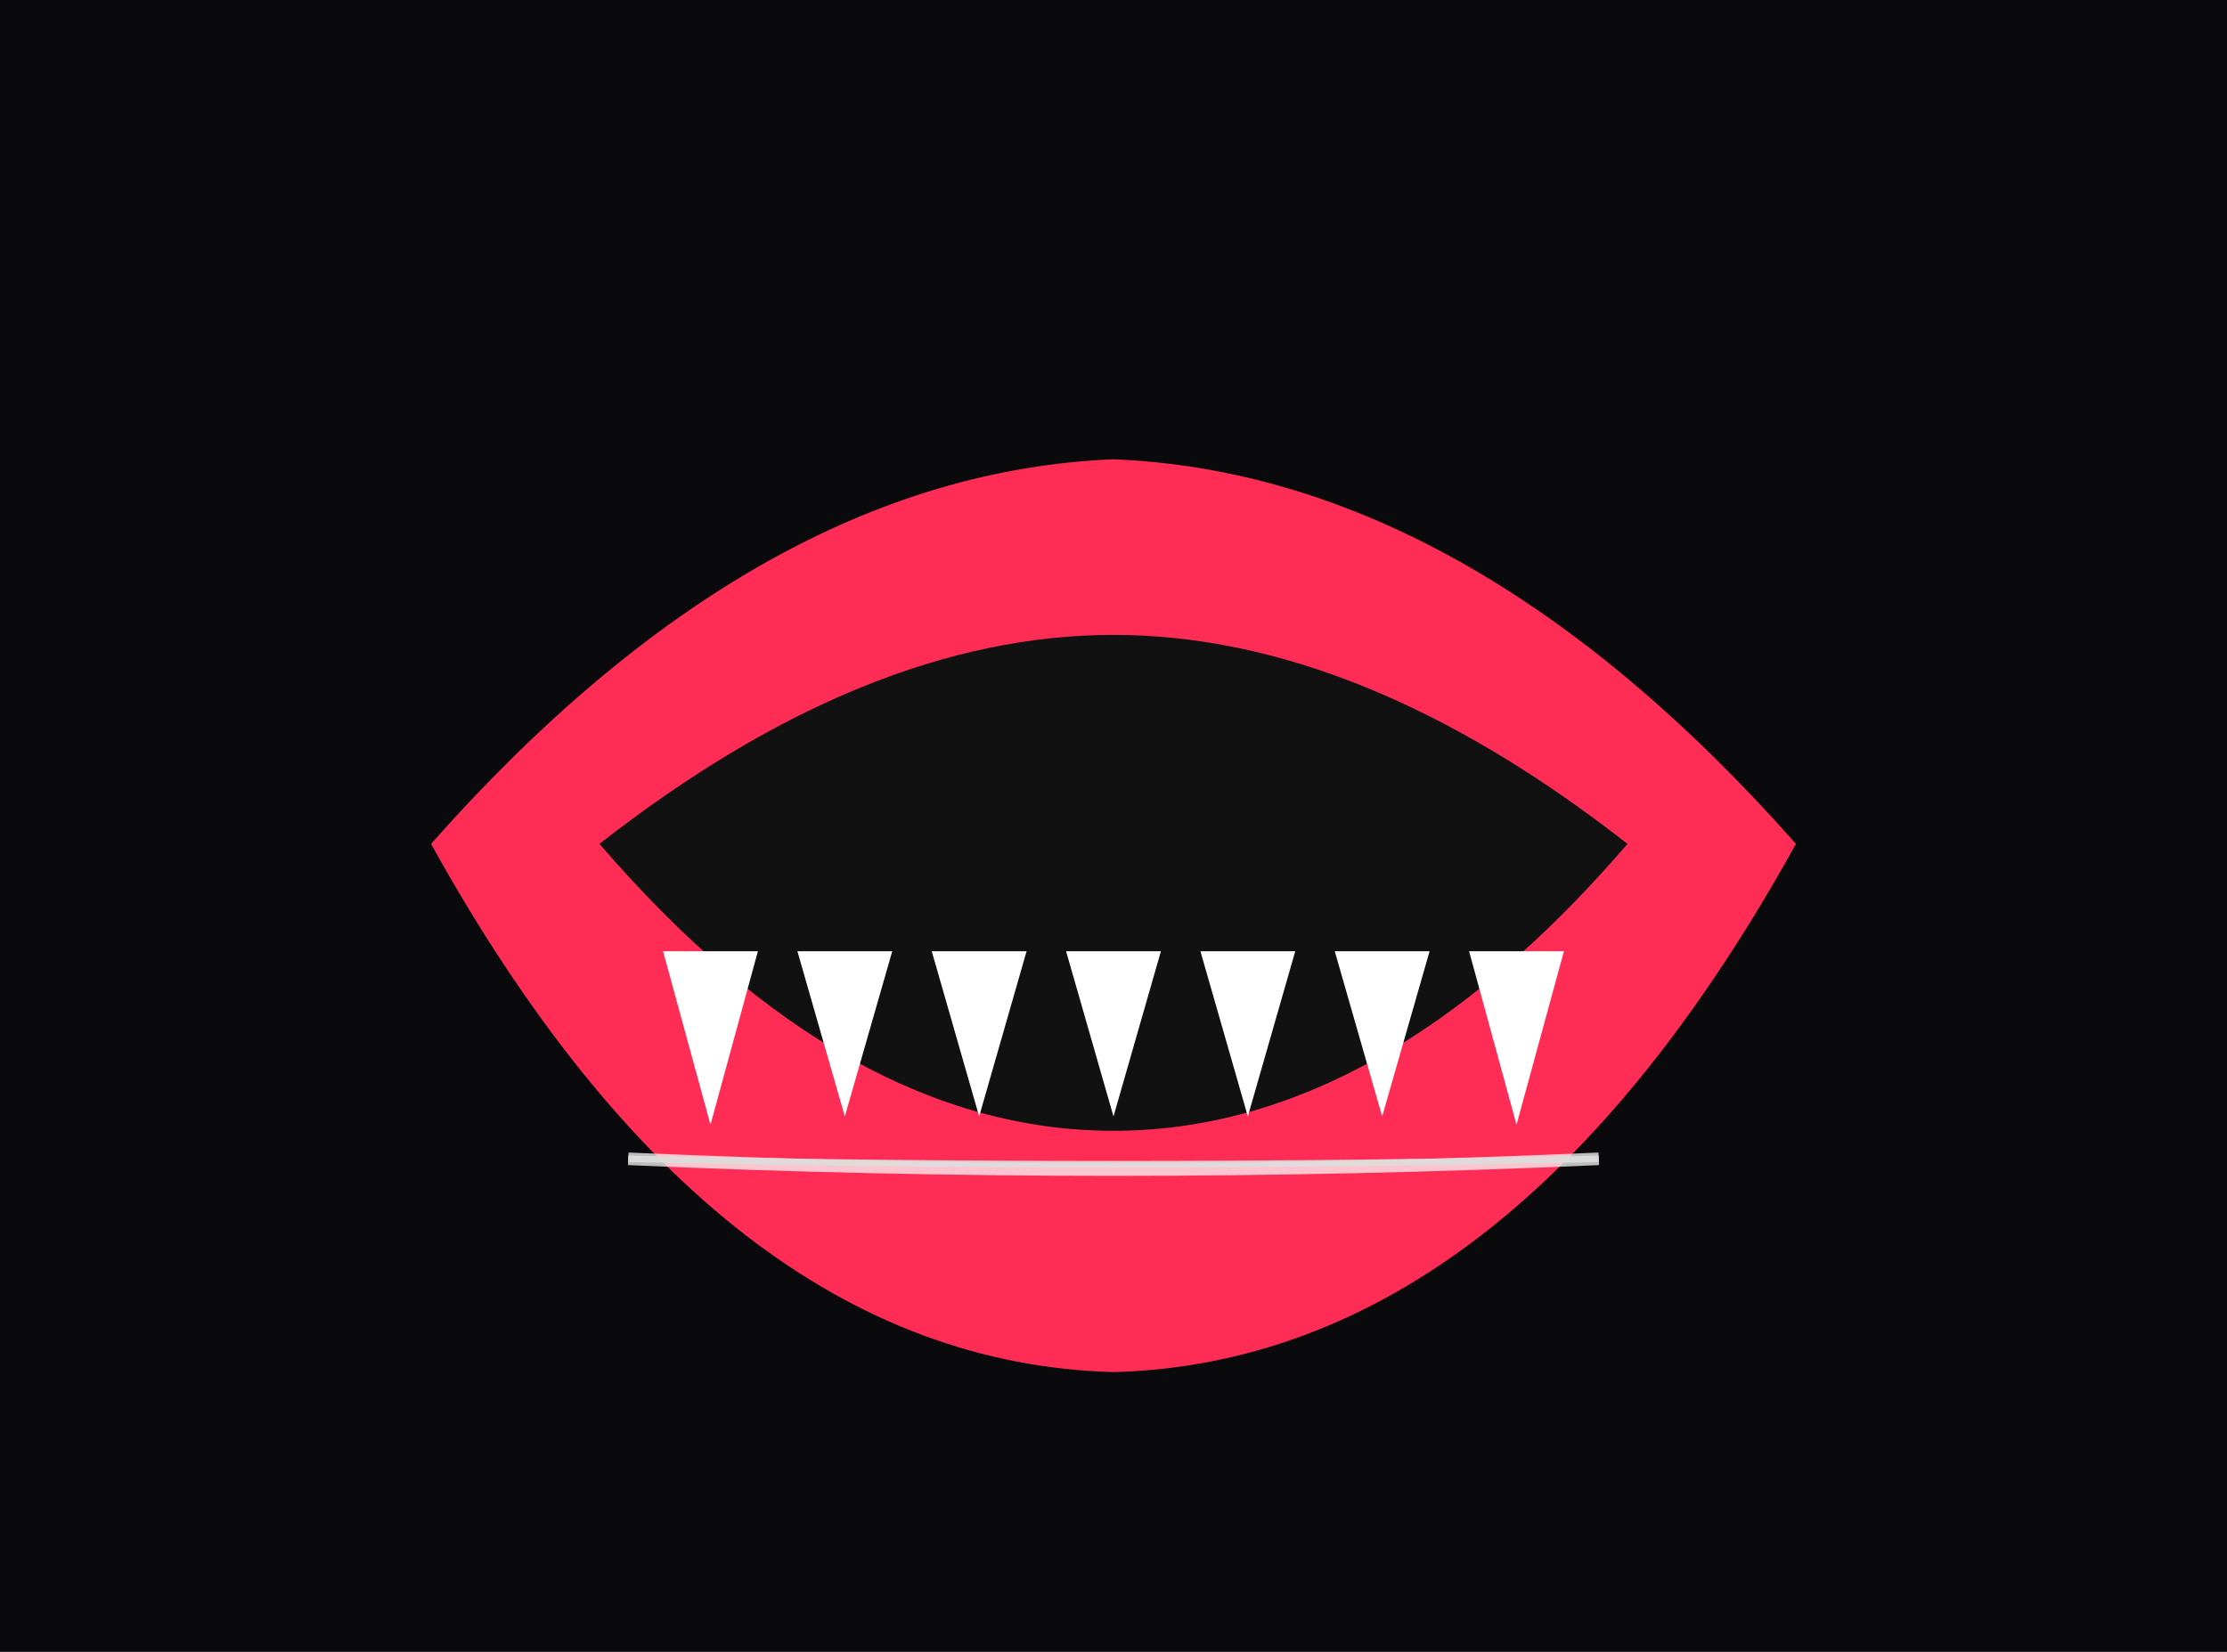
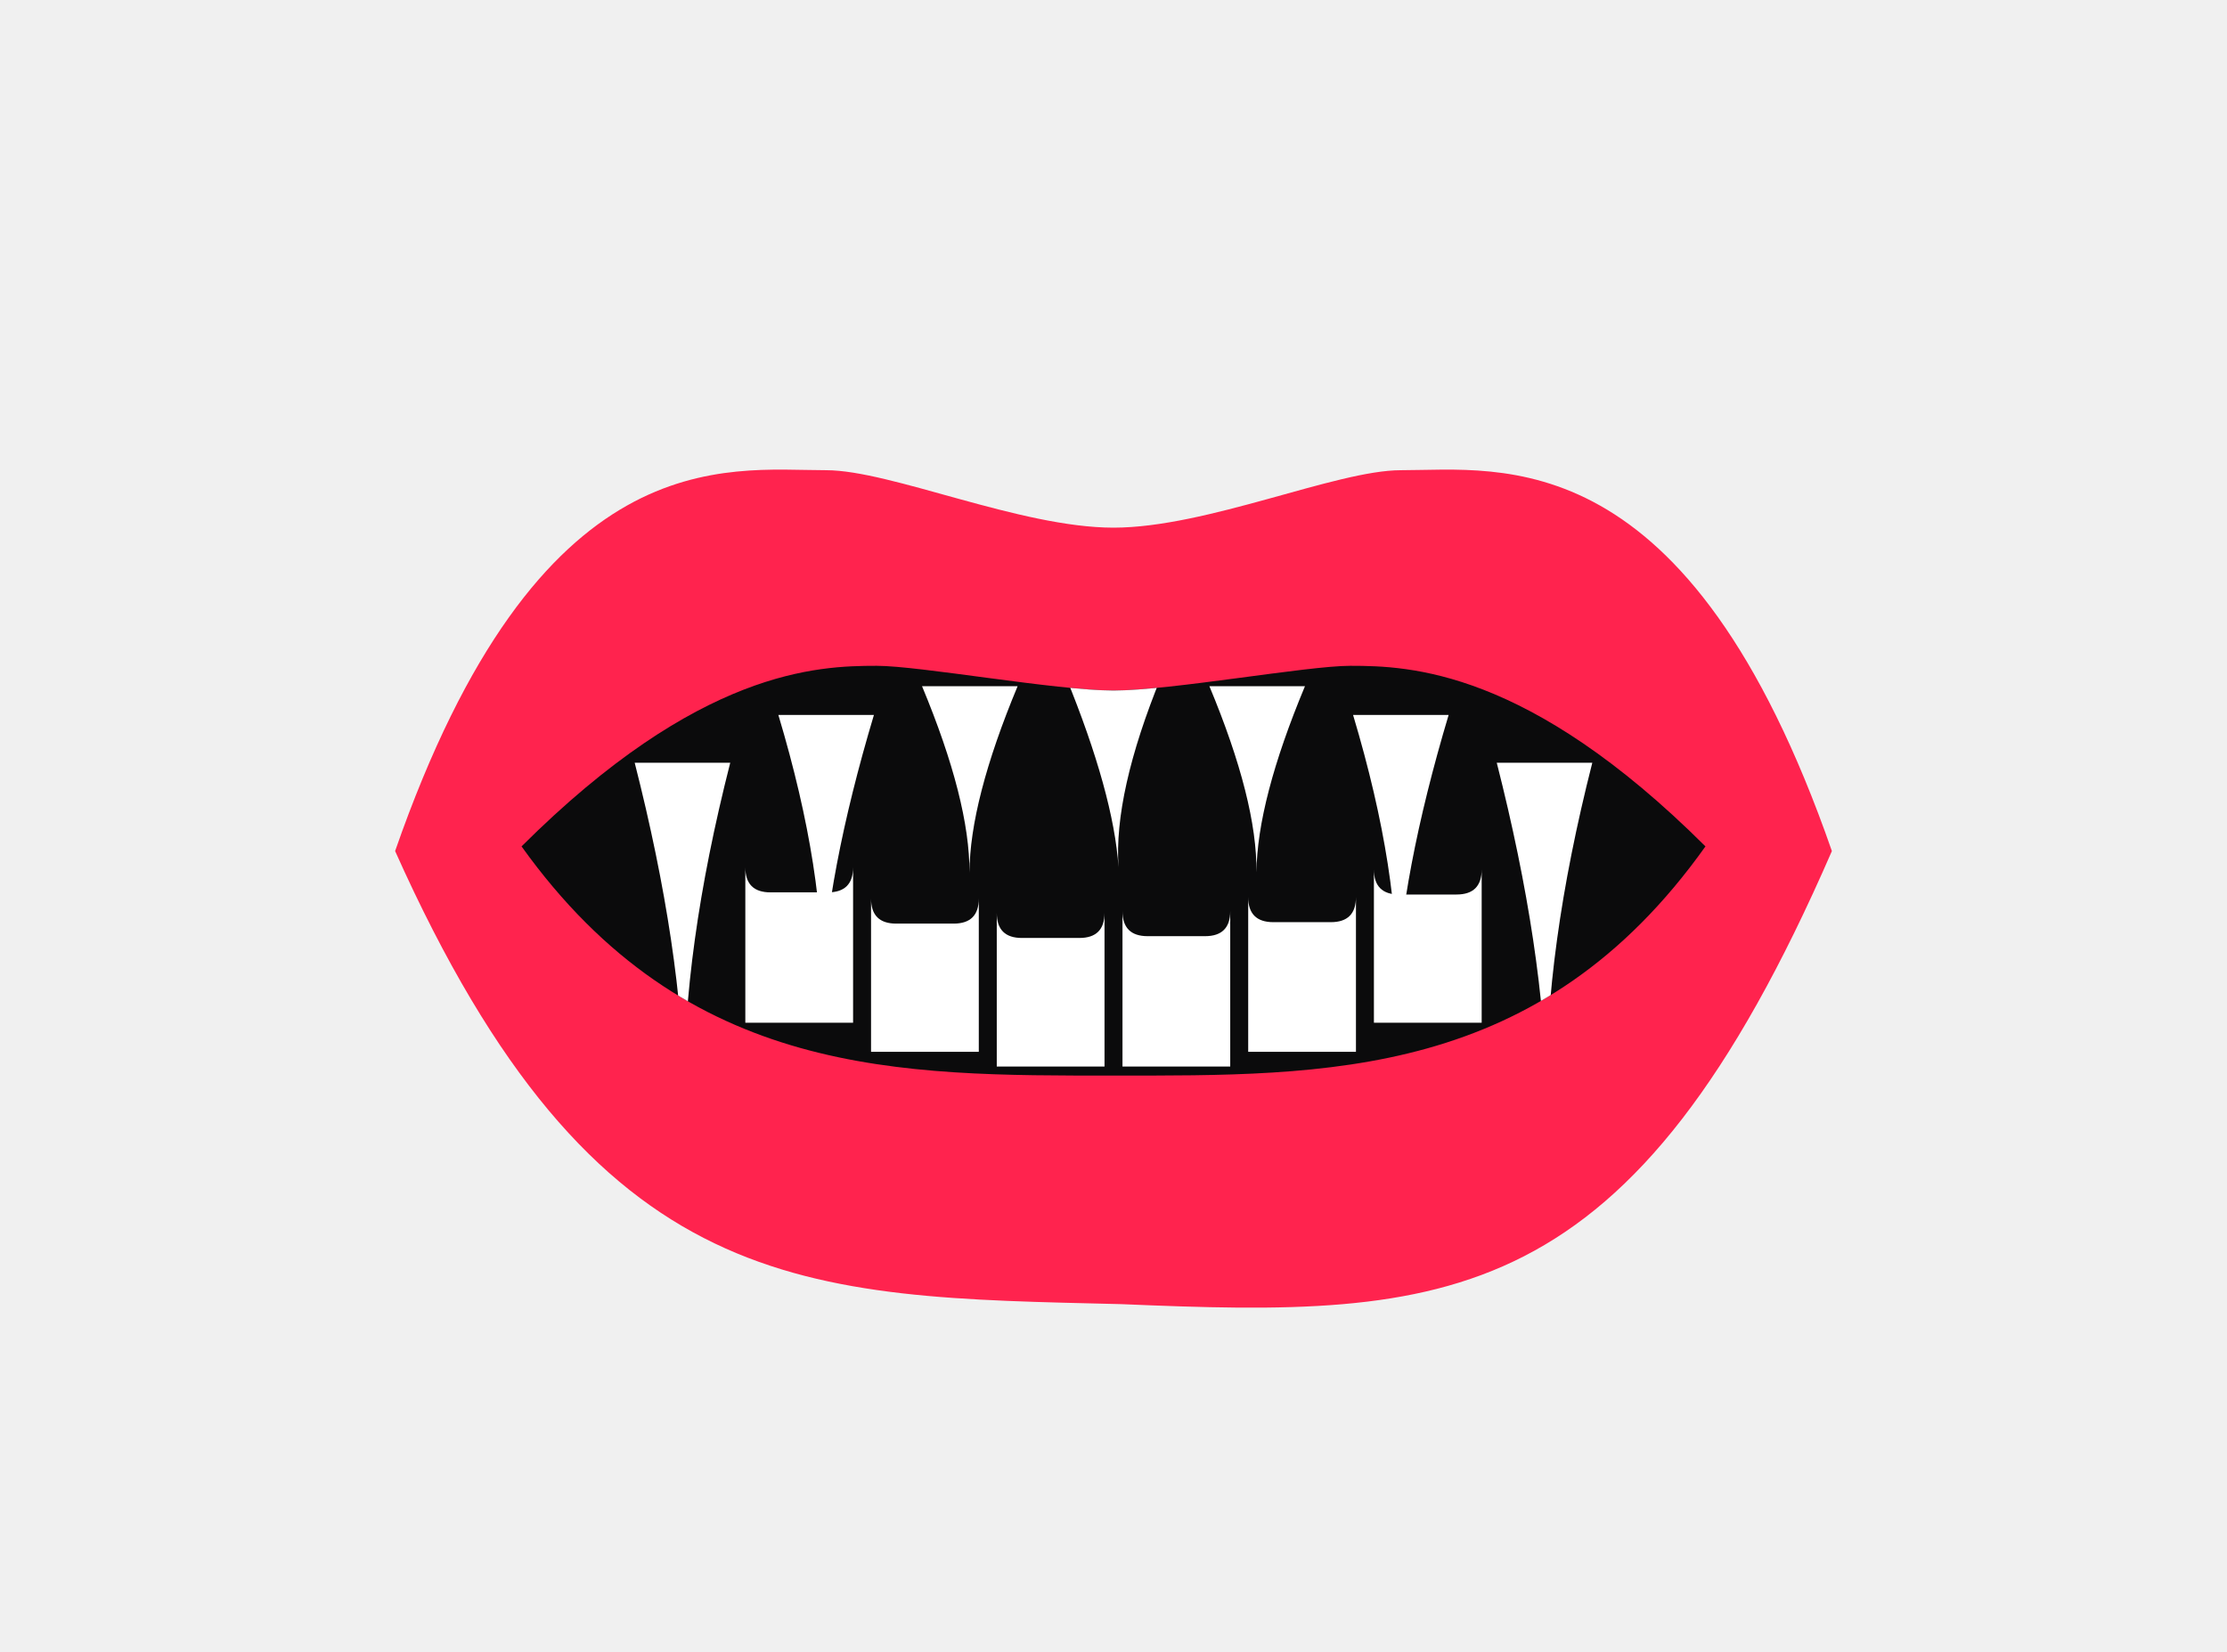
<svg xmlns="http://www.w3.org/2000/svg" width="620" height="460" viewBox="0 0 620 460">
-   <rect width="100%" height="100%" fill="#0a0a0c" />
-   <path d="M 120.0 235 Q 211.2 131.9 310 127.9 Q 408.8 131.9 500.0 235 Q 420.2 379.1 310 382.1 Q 199.8 379.1 120.0 235 Z" fill="#ff2d55" />
-   <path d="M 166.9 235 Q 241.3 176.8 310 176.8 Q 378.7 176.8 453.1 235 Q 384.4 314.9 310 314.9 Q 235.6 314.9 166.9 235 Z" fill="#111111" />
-   <path d="M 184.6 264.9 L 197.8 313.2 L 211.0 264.9 Z" fill="#ffffff" />
-   <path d="M 222.0 264.9 L 235.2 310.9 L 248.4 264.9 Z" fill="#ffffff" />
-   <path d="M 259.4 264.9 L 272.6 310.9 L 285.8 264.9 Z" fill="#ffffff" />
-   <path d="M 296.8 264.9 L 310.0 310.9 L 323.2 264.9 Z" fill="#ffffff" />
-   <path d="M 334.2 264.9 L 347.4 310.9 L 360.6 264.9 Z" fill="#ffffff" />
-   <path d="M 371.6 264.9 L 384.8 310.9 L 398.0 264.9 Z" fill="#ffffff" />
-   <path d="M 409.0 264.9 L 422.2 313.2 L 435.4 264.9 Z" fill="#ffffff" />
-   <path d="M 174.9 322.7 Q 310 328.7 445.1 322.7" fill="none" stroke="#f8f8f8" stroke-width="3.5" opacity="0.75" />
-   <path d="M 174.9 322.7 Q 310 325.7 445.1 322.7" fill="none" stroke="#ddd" stroke-width="1.8" opacity="0.9" />
+   <path d="M 110.00 237.00 C 150.04 121.90 202.00 130.94 230.00 130.94 C 248.00 130.94 284.00 146.94 310.00 146.94 C 336.00 146.94 372.00 130.94 390.00 130.94 C 418.00 130.94 469.96 121.90 510.00 237.00 C 454.00 365.81 403.40 367.01 312.16 363.17 C 223.68 361.01 166.00 362.21 110.00 237.00 Z" fill="#ff234e" />
+   <path d="M 145.20 235.70 C 194.64 186.41 227.60 185.41 244.08 185.41 C 256.08 185.41 294.00 192.29 310.00 192.29 C 326.00 192.29 363.92 185.41 375.92 185.41 C 392.40 185.41 425.36 186.41 474.80 235.70 C 428.66 300.60 369.33 299.52 310.00 299.52 C 250.67 299.52 191.34 300.17 145.20 235.70 Z" fill="#0b0b0c" />
+   <clipPath id="c">
+     <path d="M 145.20 235.70 C 194.64 186.41 227.60 185.41 244.08 185.41 C 256.08 185.41 294.00 192.29 310.00 192.29 C 326.00 192.29 363.92 185.41 375.92 185.41 C 392.40 185.41 425.36 186.41 474.80 235.70 C 428.66 300.60 369.33 299.52 310.00 299.52 C 250.67 299.52 191.34 300.17 145.20 235.70 Z" />
+   </clipPath>
+   <g clip-path="url(#c)">
+     <path d="M 176.7 212.4 Q 190.0 264.609 190.5 304.8 Q 190.0 264.609 203.3 212.4 Z" fill="#ffffff" />
+     <path d="M 216.7 199.1 Q 230.0 243.523 228.7 276.0 Q 230.0 243.523 243.3 199.1 Z" fill="#ffffff" />
+     <path d="M 256.7 191.1 Q 270.0 223.027 269.9 243.0 Q 270.0 223.027 283.3 191.1 Z" fill="#ffffff" />
+     <path d="M 296.7 188.4 Q 310.0 220.953 311.4 241.5 Q 310.0 220.953 323.3 188.4 Z" fill="#ffffff" />
+     <path d="M 336.7 191.1 Q 350.0 222.977 349.8 242.9 Q 350.0 222.977 363.3 191.1 Z" fill="#ffffff" />
+     <path d="M 376.7 199.1 Q 390.0 243.542 388.7 276.0 Q 390.0 243.542 403.3 199.1 Z" fill="#ffffff" />
+     <path d="M 416.7 212.4 Q 430.0 264.691 430.6 305.0 Q 430.0 264.691 443.3 212.4 Z" fill="#ffffff" />
+     <path d="M 207.5 284.8 L 237.5 284.8 L 237.5 241.5 Q 237.5 248.5 230.5 248.5 L 214.5 248.5 Q 207.5 248.5 207.5 241.5 Z" fill="#ffffff" />
+     <path d="M 242.5 292.9 L 272.5 292.9 L 272.5 250.2 Q 272.5 257.2 265.5 257.2 L 249.5 257.2 Q 242.5 257.2 242.5 250.2 Z" fill="#ffffff" />
+     <path d="M 277.5 297.0 L 307.5 297.0 L 307.5 254.2 Q 307.5 261.2 300.5 261.2 L 284.5 261.2 Q 277.5 261.2 277.5 254.2 Z" fill="#ffffff" />
+     <path d="M 312.5 297.0 L 342.5 297.0 L 342.5 253.7 Q 342.5 260.7 335.5 260.7 L 319.5 260.7 Q 312.5 260.7 312.5 253.7 Z" fill="#ffffff" />
+     <path d="M 347.5 292.9 L 377.5 292.9 L 377.5 249.8 Q 377.5 256.8 370.5 256.8 L 354.5 256.8 Q 347.5 256.8 347.5 249.8 Z" fill="#ffffff" />
+     <path d="M 382.5 284.8 L 412.5 284.8 L 412.5 242.1 Q 412.5 249.1 405.5 249.1 L 389.5 249.1 Q 382.5 249.1 382.5 242.1 Z" fill="#ffffff" />
+   </g>
</svg>
